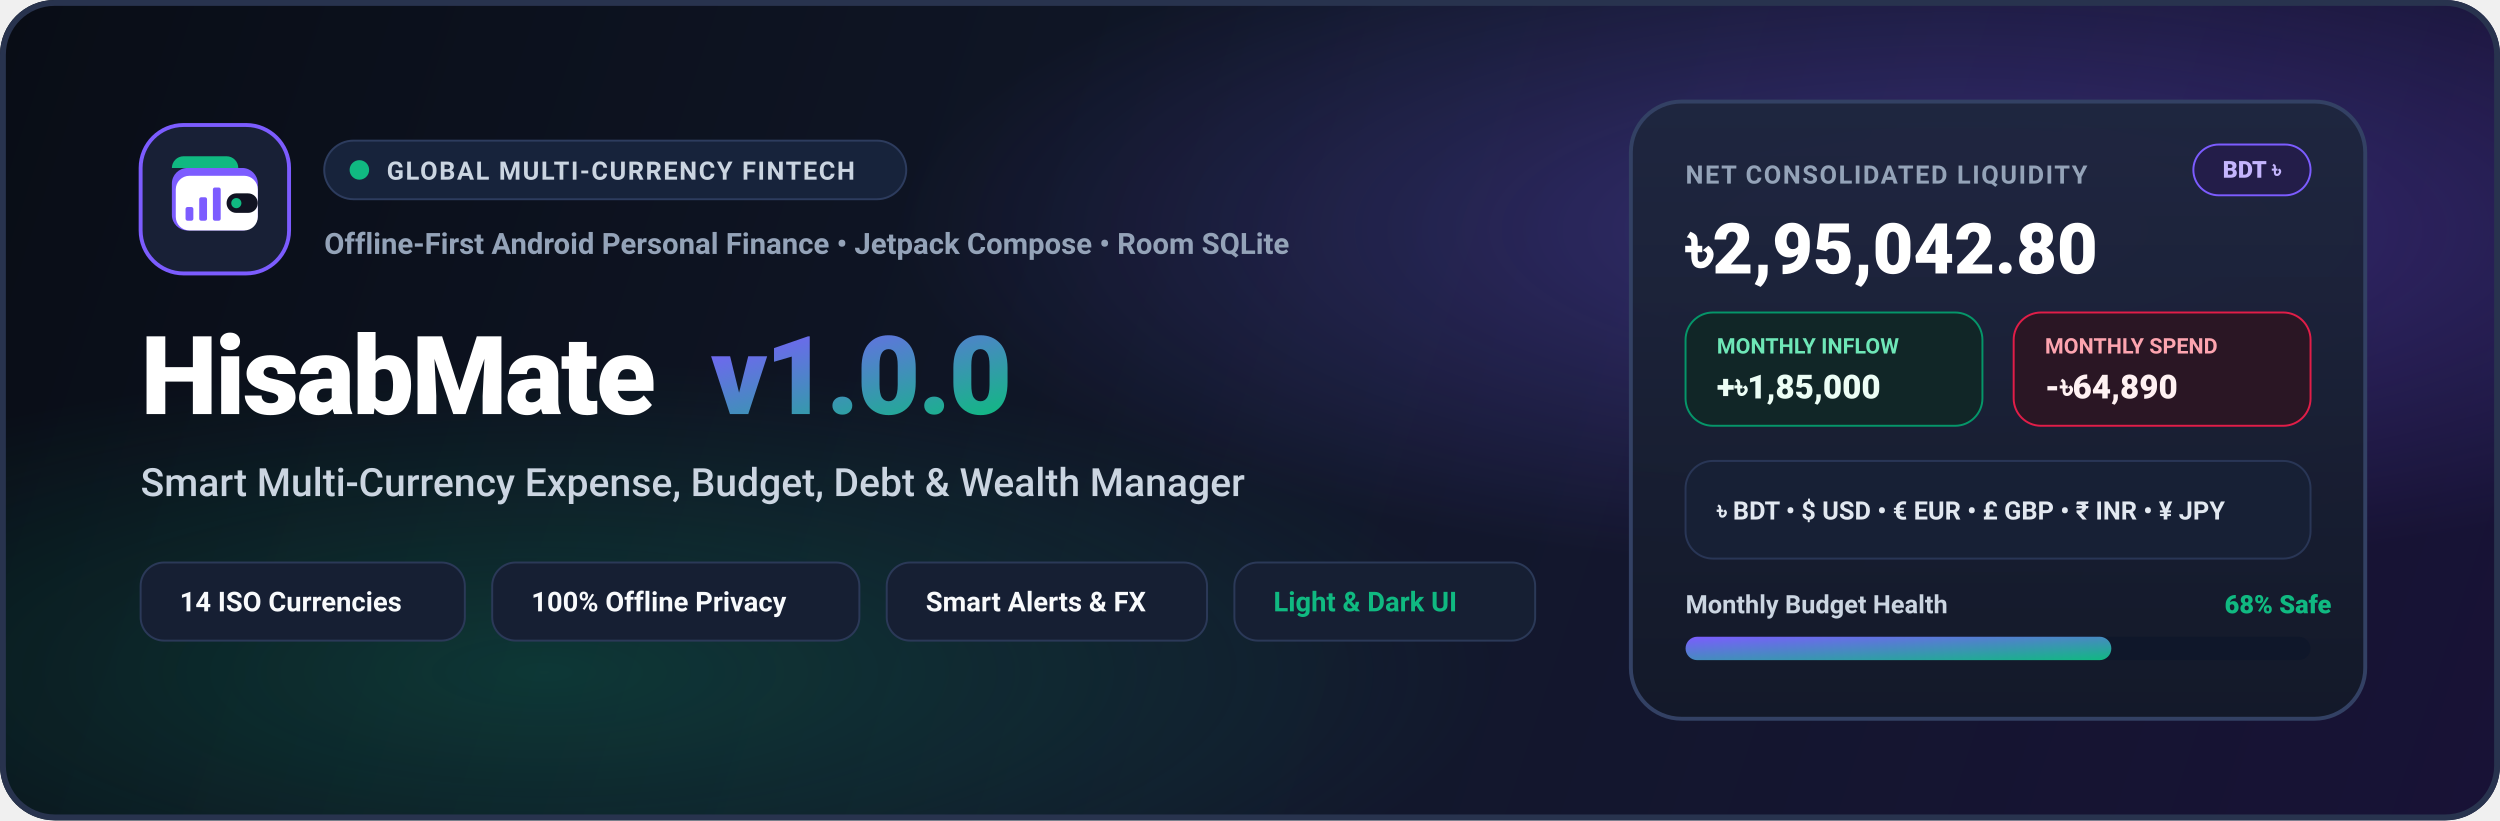
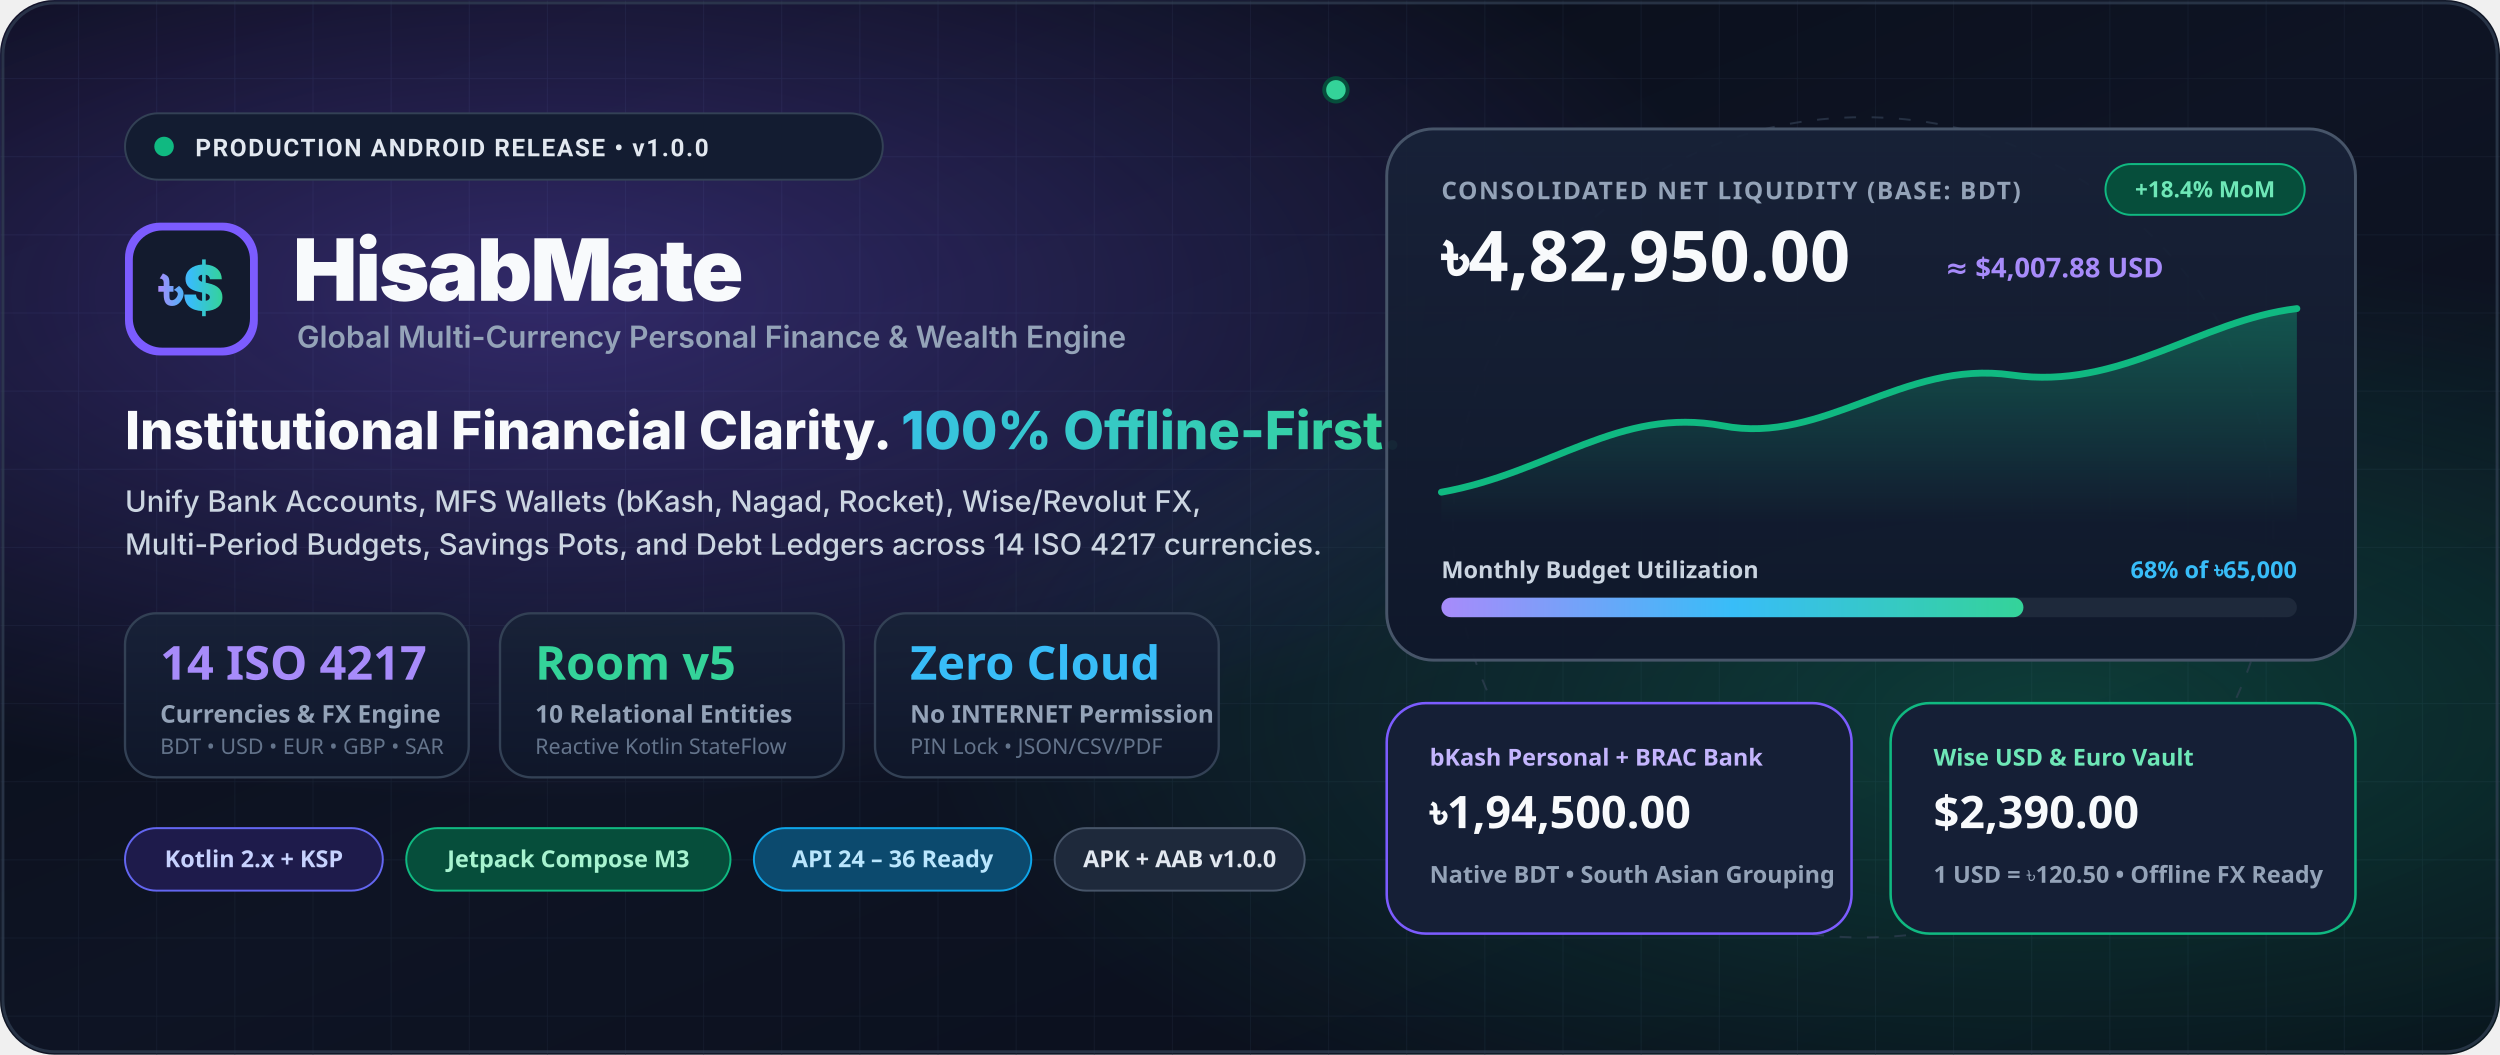
- <svg xmlns="http://www.w3.org/2000/svg" viewBox="0 0 1280 420" width="1280" height="420" fill="none">
+ <svg xmlns="http://www.w3.org/2000/svg" viewBox="0 0 1280 540" width="100%" height="100%">
  <defs>
-     <linearGradient id="bgGrad" x1="0" y1="0" x2="1280" y2="420" gradientUnits="userSpaceOnUse">
-       <stop offset="0%" stop-color="#090D16" />
-       <stop offset="52%" stop-color="#11182A" />
-       <stop offset="100%" stop-color="#181236" />
+     <linearGradient id="bgGrad" x1="0%" y1="0%" x2="100%" y2="100%">
+       <stop offset="0%" stop-color="#070A12" />
+       <stop offset="50%" stop-color="#0E1424" />
+       <stop offset="100%" stop-color="#090D18" />
    </linearGradient>
-     <linearGradient id="accentGrad" x1="0" y1="0" x2="1" y2="1">
-       <stop offset="0%" stop-color="#7C5CFF" />
-       <stop offset="100%" stop-color="#10B981" />
-     </linearGradient>
-     <linearGradient id="cardGrad" x1="0" y1="0" x2="0" y2="1">
-       <stop offset="0%" stop-color="#1E263D" stop-opacity="0.92" />
-       <stop offset="100%" stop-color="#131929" stop-opacity="0.96" />
-     </linearGradient>
-     <radialGradient id="glowViolet" cx="0.78" cy="0.28" r="0.42">
-       <stop offset="0%" stop-color="#7C5CFF" stop-opacity="0.34" />
+     <radialGradient id="violetGlow" cx="22%" cy="28%" r="48%">
+       <stop offset="0%" stop-color="#7C5CFF" stop-opacity="0.34">
+         <animate attributeName="stop-opacity" values="0.22;0.38;0.22" dur="6s" repeatCount="indefinite" />
+       </stop>
      <stop offset="100%" stop-color="#7C5CFF" stop-opacity="0" />
    </radialGradient>
-     <radialGradient id="glowEmerald" cx="0.22" cy="0.82" r="0.38">
-       <stop offset="0%" stop-color="#10B981" stop-opacity="0.22" />
+     <radialGradient id="emeraldGlow" cx="82%" cy="68%" r="45%">
+       <stop offset="0%" stop-color="#10B981" stop-opacity="0.26">
+         <animate attributeName="stop-opacity" values="0.16;0.30;0.16" dur="7s" repeatCount="indefinite" />
+       </stop>
      <stop offset="100%" stop-color="#10B981" stop-opacity="0" />
    </radialGradient>
+     <linearGradient id="brandGrad" x1="0%" y1="0%" x2="100%" y2="0%">
+       <stop offset="0%" stop-color="#A78BFA" />
+       <stop offset="50%" stop-color="#38BDF8" />
+       <stop offset="100%" stop-color="#34D399" />
+     </linearGradient>
+     <linearGradient id="cardSurface" x1="0%" y1="0%" x2="0%" y2="100%">
+       <stop offset="0%" stop-color="#182238" stop-opacity="0.94" />
+       <stop offset="100%" stop-color="#0F172A" stop-opacity="0.94" />
+     </linearGradient>
+     <linearGradient id="chartArea" x1="0%" y1="0%" x2="0%" y2="100%">
+       <stop offset="0%" stop-color="#10B981" stop-opacity="0.36" />
+       <stop offset="100%" stop-color="#10B981" stop-opacity="0.0" />
+     </linearGradient>
+     <pattern id="gridPattern" width="40" height="40" patternUnits="userSpaceOnUse">
+       <path d="M 40 0 L 0 0 0 40" fill="none" stroke="#1E293B" stroke-width="0.7" stroke-opacity="0.55" />
+     </pattern>
  </defs>
-   <rect width="1280" height="420" rx="28" fill="url(#bgGrad)" />
-   <rect width="1280" height="420" rx="28" fill="url(#glowViolet)" />
-   <rect width="1280" height="420" rx="28" fill="url(#glowEmerald)" />
-   <rect x="1.5" y="1.5" width="1277" height="417" rx="26.5" stroke="#28334E" stroke-width="3" />
-   <g transform="translate(72, 64)">
-     <rect x="0" y="0" width="76" height="76" rx="22" fill="#182036" stroke="#7C5CFF" stroke-width="2" />
-     <rect x="16" y="22" width="44" height="32" rx="8" fill="#7C5CFF" />
-     <path d="M22 16h22c3.3 0 6 2.7 6 6H16c0-3.3 2.7-6 6-6z" fill="#10B981" />
-     <rect x="18" y="26" width="42" height="28" rx="7" fill="#FFFFFF" />
-     <rect x="44" y="35" width="16" height="10" rx="5" fill="#111322" />
-     <circle cx="49" cy="40" r="2.6" fill="#10B981" />
-     <rect x="23" y="42" width="4" height="7" rx="1" fill="#7C5CFF" />
-     <rect x="30" y="37" width="4" height="12" rx="1" fill="#7C5CFF" />
-     <rect x="37" y="32" width="4" height="17" rx="1" fill="#7C5CFF" />
-     <rect x="94" y="8" width="298" height="30" rx="15" fill="#17233B" stroke="#2D3C5E" />
-     <circle cx="112" cy="23" r="5" fill="#10B981" />
-     <text x="126" y="28" fill="#CBD5E1" font-family="system-ui, -apple-system, 'Segoe UI', Roboto, sans-serif" font-size="13" font-weight="700" letter-spacing="0.8">GLOBAL MULTI-CURRENCY FINTECH</text>
-     <text x="94" y="66" fill="#94A3B8" font-family="system-ui, -apple-system, 'Segoe UI', Roboto, sans-serif" font-size="15" font-weight="600">Offline-First Android Personal Finance • Jetpack Compose • Room SQLite</text>
-     <text x="0" y="148" fill="#FFFFFF" font-family="system-ui, -apple-system, 'Segoe UI', Roboto, sans-serif" font-size="56" font-weight="800" letter-spacing="-1.2">HisabMate</text>
-     <text x="292" y="148" fill="url(#accentGrad)" font-family="system-ui, -apple-system, 'Segoe UI', Roboto, sans-serif" font-size="56" font-weight="800" letter-spacing="-1.2">v1.0.0</text>
-     <text x="0" y="190" fill="#CBD5E1" font-family="system-ui, -apple-system, 'Segoe UI', Roboto, sans-serif" font-size="20" font-weight="500">Smart Multi-Currency Expense, Budget, Debt &amp; Wealth Manager</text>
-     <g transform="translate(0, 224)">
-       <rect x="0" y="0" width="166" height="40" rx="12" fill="#161F33" stroke="#2B3958" />
-       <text x="20" y="25" fill="#F8FAFC" font-family="system-ui, -apple-system, 'Segoe UI', Roboto, sans-serif" font-size="14" font-weight="700">14 ISO Currencies</text>
-       <rect x="180" y="0" width="188" height="40" rx="12" fill="#161F33" stroke="#2B3958" />
-       <text x="200" y="25" fill="#F8FAFC" font-family="system-ui, -apple-system, 'Segoe UI', Roboto, sans-serif" font-size="14" font-weight="700">100% Offline Privacy</text>
-       <rect x="382" y="0" width="164" height="40" rx="12" fill="#161F33" stroke="#2B3958" />
-       <text x="402" y="25" fill="#F8FAFC" font-family="system-ui, -apple-system, 'Segoe UI', Roboto, sans-serif" font-size="14" font-weight="700">Smart Alerts &amp; FX</text>
-       <rect x="560" y="0" width="154" height="40" rx="12" fill="#161F33" stroke="#2B3958" />
-       <text x="580" y="25" fill="#10B981" font-family="system-ui, -apple-system, 'Segoe UI', Roboto, sans-serif" font-size="14" font-weight="700">Light &amp; Dark UI</text>
+   <rect width="1280" height="540" rx="28" fill="url(#bgGrad)" />
+   <rect width="1280" height="540" rx="28" fill="url(#gridPattern)" />
+   <rect width="1280" height="540" rx="28" fill="url(#violetGlow)" />
+   <rect width="1280" height="540" rx="28" fill="url(#emeraldGlow)" />
+   <rect x="1.5" y="1.5" width="1277" height="537" rx="26.5" fill="none" stroke="#334155" stroke-width="1.5" stroke-opacity="0.7" />
+   <g transform="translate(64, 58)">
+     <rect x="0" y="0" width="388" height="34" rx="17" fill="#131C31" stroke="#334155" stroke-width="1" />
+     <circle cx="20" cy="17" r="5" fill="#10B981">
+       <animate attributeName="r" values="4;6.5;4" dur="2.2s" repeatCount="indefinite" />
+       <animate attributeName="opacity" values="1;0.45;1" dur="2.2s" repeatCount="indefinite" />
+     </circle>
+     <text x="36" y="22" fill="#E2E8F0" font-family="system-ui, -apple-system, 'Segoe UI', Roboto, sans-serif" font-size="12.5" font-weight="700" letter-spacing="0.8">PRODUCTION ANDROID RELEASE • v1.0.0</text>
+     <g transform="translate(0, 56)">
+       <rect x="0" y="0" width="68" height="68" rx="18" fill="#7C5CFF" />
+       <rect x="4" y="4" width="60" height="60" rx="15" fill="#131B2E" />
+       <text x="34" y="45" text-anchor="middle" fill="url(#brandGrad)" font-family="system-ui, -apple-system, sans-serif" font-size="32" font-weight="900">৳$</text>
+       <text x="86" y="40" fill="#F8FAFC" font-family="system-ui, -apple-system, sans-serif" font-size="44" font-weight="900" letter-spacing="-1">HisabMate</text>
+       <text x="88" y="64" fill="#94A3B8" font-family="system-ui, -apple-system, sans-serif" font-size="15.5" font-weight="600">Global Multi-Currency Personal Finance &amp; Wealth Engine</text>
+     </g>
+     <text x="0" y="172" fill="#F8FAFC" font-family="system-ui, -apple-system, sans-serif" font-size="27" font-weight="800">
+       Institutional Financial Clarity. <tspan fill="url(#brandGrad)">100% Offline-First.</tspan>
+     </text>
+     <text x="0" y="204" fill="#CBD5E1" font-family="system-ui, -apple-system, sans-serif" font-size="15" font-weight="500">
+       Unify Bank Accounts, MFS Wallets (bKash, Nagad, Rocket), Wise/Revolut FX,
+     </text>
+     <text x="0" y="226" fill="#CBD5E1" font-family="system-ui, -apple-system, sans-serif" font-size="15" font-weight="500">
+       Multi-Period Budgets, Savings Pots, and Debt Ledgers across 14 ISO 4217 currencies.
+     </text>
+     <g transform="translate(0, 256)">
+       <rect x="0" y="0" width="176" height="84" rx="16" fill="url(#cardSurface)" stroke="#334155" stroke-width="1.2" />
+       <text x="18" y="34" fill="#A78BFA" font-family="system-ui, sans-serif" font-size="24" font-weight="800">14 ISO 4217</text>
+       <text x="18" y="56" fill="#94A3B8" font-family="system-ui, sans-serif" font-size="12.5" font-weight="600">Currencies &amp; FX Engine</text>
+       <text x="18" y="72" fill="#64748B" font-family="system-ui, sans-serif" font-size="11">BDT • USD • EUR • GBP • SAR</text>
+       <rect x="192" y="0" width="176" height="84" rx="16" fill="url(#cardSurface)" stroke="#334155" stroke-width="1.2" />
+       <text x="210" y="34" fill="#34D399" font-family="system-ui, sans-serif" font-size="24" font-weight="800">Room v5</text>
+       <text x="210" y="56" fill="#94A3B8" font-family="system-ui, sans-serif" font-size="12.5" font-weight="600">10 Relational Entities</text>
+       <text x="210" y="72" fill="#64748B" font-family="system-ui, sans-serif" font-size="11">Reactive Kotlin StateFlow</text>
+       <rect x="384" y="0" width="176" height="84" rx="16" fill="url(#cardSurface)" stroke="#334155" stroke-width="1.2" />
+       <text x="402" y="34" fill="#38BDF8" font-family="system-ui, sans-serif" font-size="24" font-weight="800">Zero Cloud</text>
+       <text x="402" y="56" fill="#94A3B8" font-family="system-ui, sans-serif" font-size="12.5" font-weight="600">No INTERNET Permission</text>
+       <text x="402" y="72" fill="#64748B" font-family="system-ui, sans-serif" font-size="11">PIN Lock • JSON/CSV/PDF</text>
+     </g>
+     <g transform="translate(0, 366)">
+       <rect x="0" y="0" width="132" height="32" rx="16" fill="#1E1B4B" stroke="#6366F1" stroke-width="1" />
+       <text x="66" y="20" text-anchor="middle" fill="#C7D2FE" font-family="system-ui, sans-serif" font-size="12" font-weight="700">Kotlin 2.x + KSP</text>
+       <rect x="144" y="0" width="166" height="32" rx="16" fill="#064E3B" stroke="#10B981" stroke-width="1" />
+       <text x="227" y="20" text-anchor="middle" fill="#A7F3D0" font-family="system-ui, sans-serif" font-size="12" font-weight="700">Jetpack Compose M3</text>
+       <rect x="322" y="0" width="142" height="32" rx="16" fill="#0C4A6E" stroke="#0EA5E9" stroke-width="1" />
+       <text x="393" y="20" text-anchor="middle" fill="#BAE6FD" font-family="system-ui, sans-serif" font-size="12" font-weight="700">API 24 – 36 Ready</text>
+       <rect x="476" y="0" width="128" height="32" rx="16" fill="#1E293B" stroke="#475569" stroke-width="1" />
+       <text x="540" y="20" text-anchor="middle" fill="#E2E8F0" font-family="system-ui, sans-serif" font-size="12" font-weight="700">APK + AAB v1.0.0</text>
    </g>
  </g>
-   <g transform="translate(835, 52)">
-     <rect x="0" y="0" width="376" height="316" rx="26" fill="url(#cardGrad)" stroke="#334164" stroke-width="2" />
-     <text x="28" y="42" fill="#94A3B8" font-family="system-ui, -apple-system, 'Segoe UI', Roboto, sans-serif" font-size="13" font-weight="700" letter-spacing="0.8">NET CONSOLIDATED LIQUIDITY</text>
-     <rect x="288" y="22" width="60" height="26" rx="13" fill="#231D49" stroke="#7C5CFF" />
-     <text x="303" y="39" fill="#C4B5FD" font-family="system-ui, -apple-system, 'Segoe UI', Roboto, sans-serif" font-size="12" font-weight="800">BDT ৳</text>
-     <text x="28" y="88" fill="#FFFFFF" font-family="system-ui, -apple-system, 'Segoe UI', Roboto, sans-serif" font-size="36" font-weight="800">৳2,95,042.80</text>
-     <rect x="28" y="108" width="152" height="58" rx="14" fill="#112627" stroke="#059669" />
-     <text x="44" y="129" fill="#6EE7B7" font-family="system-ui, -apple-system, 'Segoe UI', Roboto, sans-serif" font-size="11" font-weight="700">MONTHLY INFLOW</text>
-     <text x="44" y="152" fill="#ECFDF5" font-family="system-ui, -apple-system, 'Segoe UI', Roboto, sans-serif" font-size="17" font-weight="800">+৳1,85,000</text>
-     <rect x="196" y="108" width="152" height="58" rx="14" fill="#2A1624" stroke="#E11D48" />
-     <text x="212" y="129" fill="#FDA4AF" font-family="system-ui, -apple-system, 'Segoe UI', Roboto, sans-serif" font-size="11" font-weight="700">MONTHLY SPEND</text>
-     <text x="212" y="152" fill="#FFF1F2" font-family="system-ui, -apple-system, 'Segoe UI', Roboto, sans-serif" font-size="17" font-weight="800">-৳64,890</text>
-     <rect x="28" y="184" width="320" height="50" rx="14" fill="#172035" stroke="#293656" />
-     <text x="44" y="214" fill="#E2E8F0" font-family="system-ui, -apple-system, 'Segoe UI', Roboto, sans-serif" font-size="13" font-weight="700">৳ BDT  •  $ USD  •  € EUR  •  £ GBP  •  ₹ INR  •  ¥ JPY</text>
-     <text x="28" y="262" fill="#CBD5E1" font-family="system-ui, -apple-system, 'Segoe UI', Roboto, sans-serif" font-size="13" font-weight="700">Monthly Budget Health</text>
-     <text x="304" y="262" fill="#10B981" font-family="system-ui, -apple-system, 'Segoe UI', Roboto, sans-serif" font-size="13" font-weight="800">68% Safe</text>
-     <rect x="28" y="274" width="320" height="12" rx="6" fill="#0F172A" />
-     <rect x="28" y="274" width="218" height="12" rx="6" fill="url(#accentGrad)" />
+   <g transform="translate(684, 46)">
+     <circle cx="270" cy="224" r="210" fill="none" stroke="#334155" stroke-width="1" stroke-dasharray="6 8" opacity="0.65">
+       <animateTransform attributeName="transform" type="rotate" from="0 270 224" to="360 270 224" dur="38s" repeatCount="indefinite" />
+     </circle>
+     <g>
+       <animateTransform attributeName="transform" type="translate" values="0,0; 0,-6; 0,0" dur="5s" repeatCount="indefinite" />
+       <rect x="26" y="20" width="496" height="272" rx="24" fill="url(#cardSurface)" stroke="#475569" stroke-width="1.5" />
+       <text x="54" y="56" fill="#94A3B8" font-family="system-ui, sans-serif" font-size="12.5" font-weight="700" letter-spacing="0.8">CONSOLIDATED NET LIQUIDITY (BASE: BDT)</text>
+       <rect x="394" y="38" width="102" height="26" rx="13" fill="#064E3B" stroke="#10B981" stroke-width="1" />
+       <text x="445" y="55" text-anchor="middle" fill="#6EE7B7" font-family="system-ui, sans-serif" font-size="11.5" font-weight="700">+18.4% MoM</text>
+       <text x="54" y="98" fill="#F8FAFC" font-family="system-ui, sans-serif" font-size="36" font-weight="900">৳4,82,950.00</text>
+       <text x="312" y="96" fill="#A78BFA" font-family="system-ui, sans-serif" font-size="14" font-weight="700">≈ $4,007.88 USD</text>
+       <path d="M 54 206 C 110 196, 145 162, 198 172 C 250 182, 290 138, 346 146 C 402 154, 442 118, 492 112 L 492 222 L 54 222 Z" fill="url(#chartArea)" />
+       <path id="cashflowSpline" d="M 54 206 C 110 196, 145 162, 198 172 C 250 182, 290 138, 346 146 C 402 154, 442 118, 492 112" fill="none" stroke="#10B981" stroke-width="3.5" stroke-linecap="round" />
+       <circle r="6" fill="#34D399" stroke="#064E3B" stroke-width="2">
+         <animateMotion dur="5.5s" repeatCount="indefinite" path="M 54 206 C 110 196, 145 162, 198 172 C 250 182, 290 138, 346 146 C 402 154, 442 118, 492 112" />
+       </circle>
+       <text x="54" y="250" fill="#CBD5E1" font-family="system-ui, sans-serif" font-size="12" font-weight="600">Monthly Budget Utilization</text>
+       <text x="492" y="250" text-anchor="end" fill="#38BDF8" font-family="system-ui, sans-serif" font-size="12" font-weight="700">68% of ৳65,000</text>
+       <rect x="54" y="260" width="438" height="10" rx="5" fill="#1E293B" />
+       <rect x="54" y="260" width="298" height="10" rx="5" fill="url(#brandGrad)">
+         <animate attributeName="width" values="240;312;298" dur="4.5s" repeatCount="indefinite" />
+       </rect>
+     </g>
+     <g transform="translate(0, 314)">
+       <animateTransform attributeName="transform" type="translate" values="0,314; 0,320; 0,314" dur="4.2s" repeatCount="indefinite" />
+       <rect x="26" y="0" width="238" height="118" rx="20" fill="#151F36" stroke="#7C5CFF" stroke-width="1.3" />
+       <text x="48" y="32" fill="#C4B5FD" font-family="system-ui, sans-serif" font-size="12" font-weight="700">bKash Personal + BRAC Bank</text>
+       <text x="48" y="64" fill="#F8FAFC" font-family="system-ui, sans-serif" font-size="23" font-weight="800">৳1,94,500.00</text>
+       <text x="48" y="92" fill="#94A3B8" font-family="system-ui, sans-serif" font-size="12" font-weight="600">Native BDT • South Asian Grouping</text>
+     </g>
+     <g transform="translate(284, 314)">
+       <animateTransform attributeName="transform" type="translate" values="284,314; 284,308; 284,314" dur="4.8s" repeatCount="indefinite" />
+       <rect x="0" y="0" width="238" height="118" rx="20" fill="#151F36" stroke="#10B981" stroke-width="1.3" />
+       <text x="22" y="32" fill="#6EE7B7" font-family="system-ui, sans-serif" font-size="12" font-weight="700">Wise USD &amp; Euro Vault</text>
+       <text x="22" y="64" fill="#F8FAFC" font-family="system-ui, sans-serif" font-size="23" font-weight="800">$2,390.00</text>
+       <text x="22" y="92" fill="#94A3B8" font-family="system-ui, sans-serif" font-size="12" font-weight="600">1 USD = ৳120.50 • Offline FX Ready</text>
+     </g>
  </g>
</svg>
